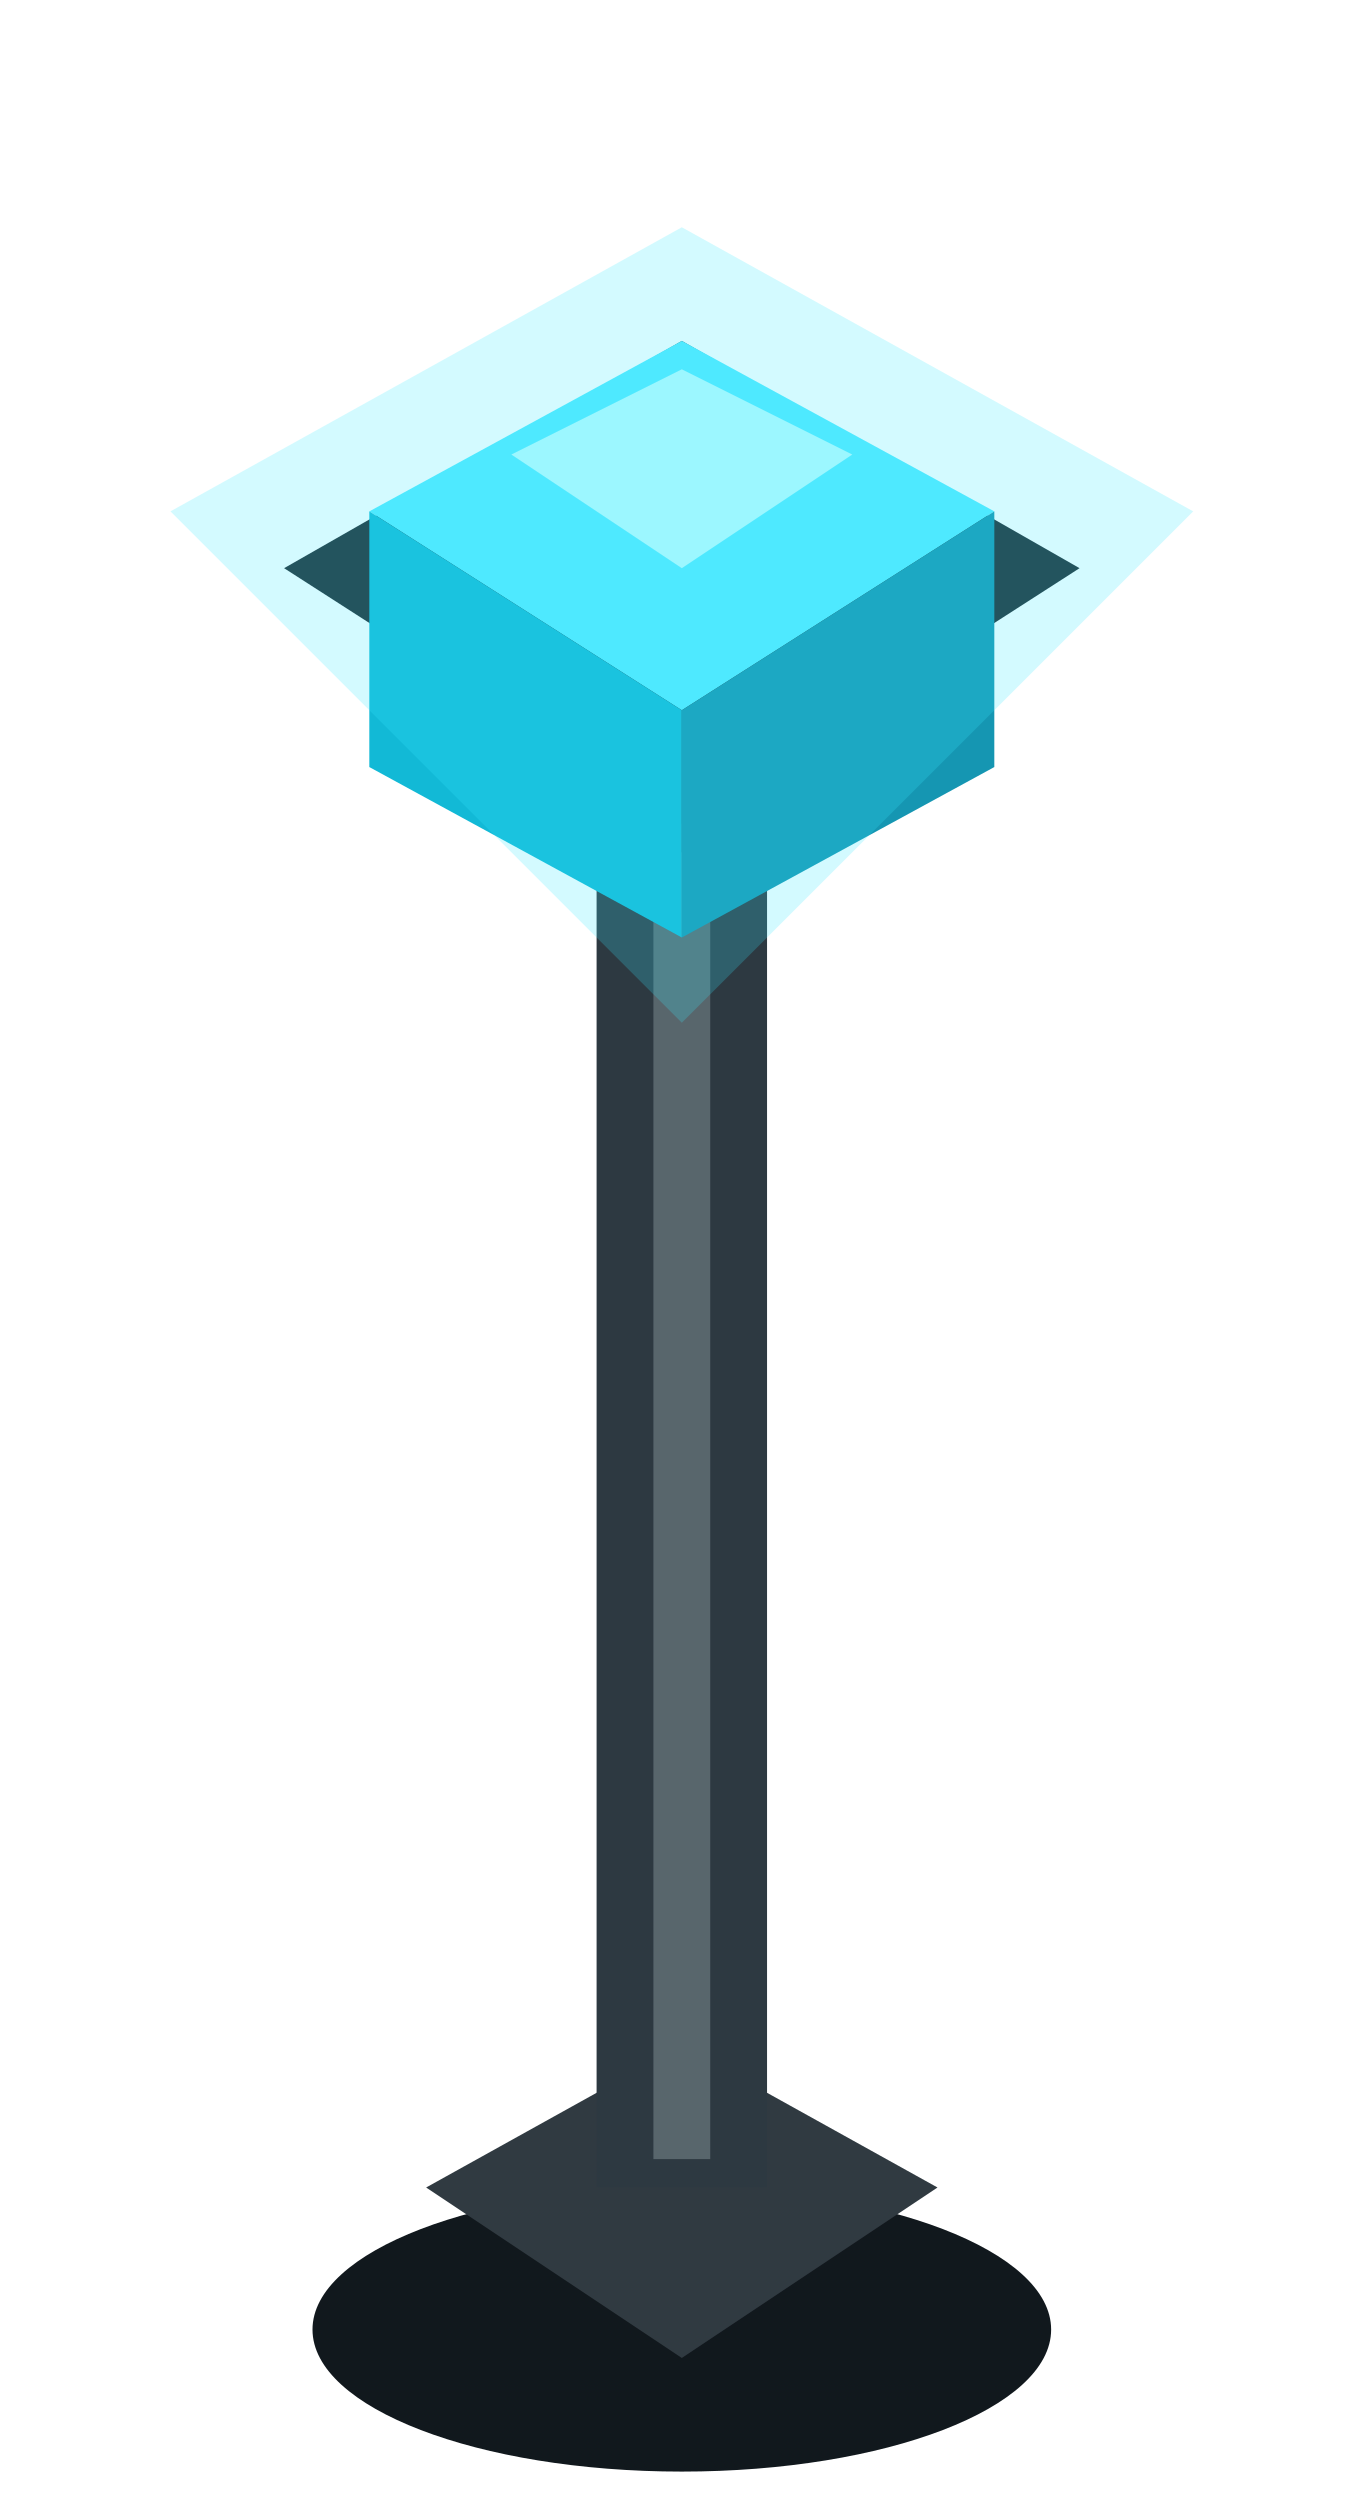
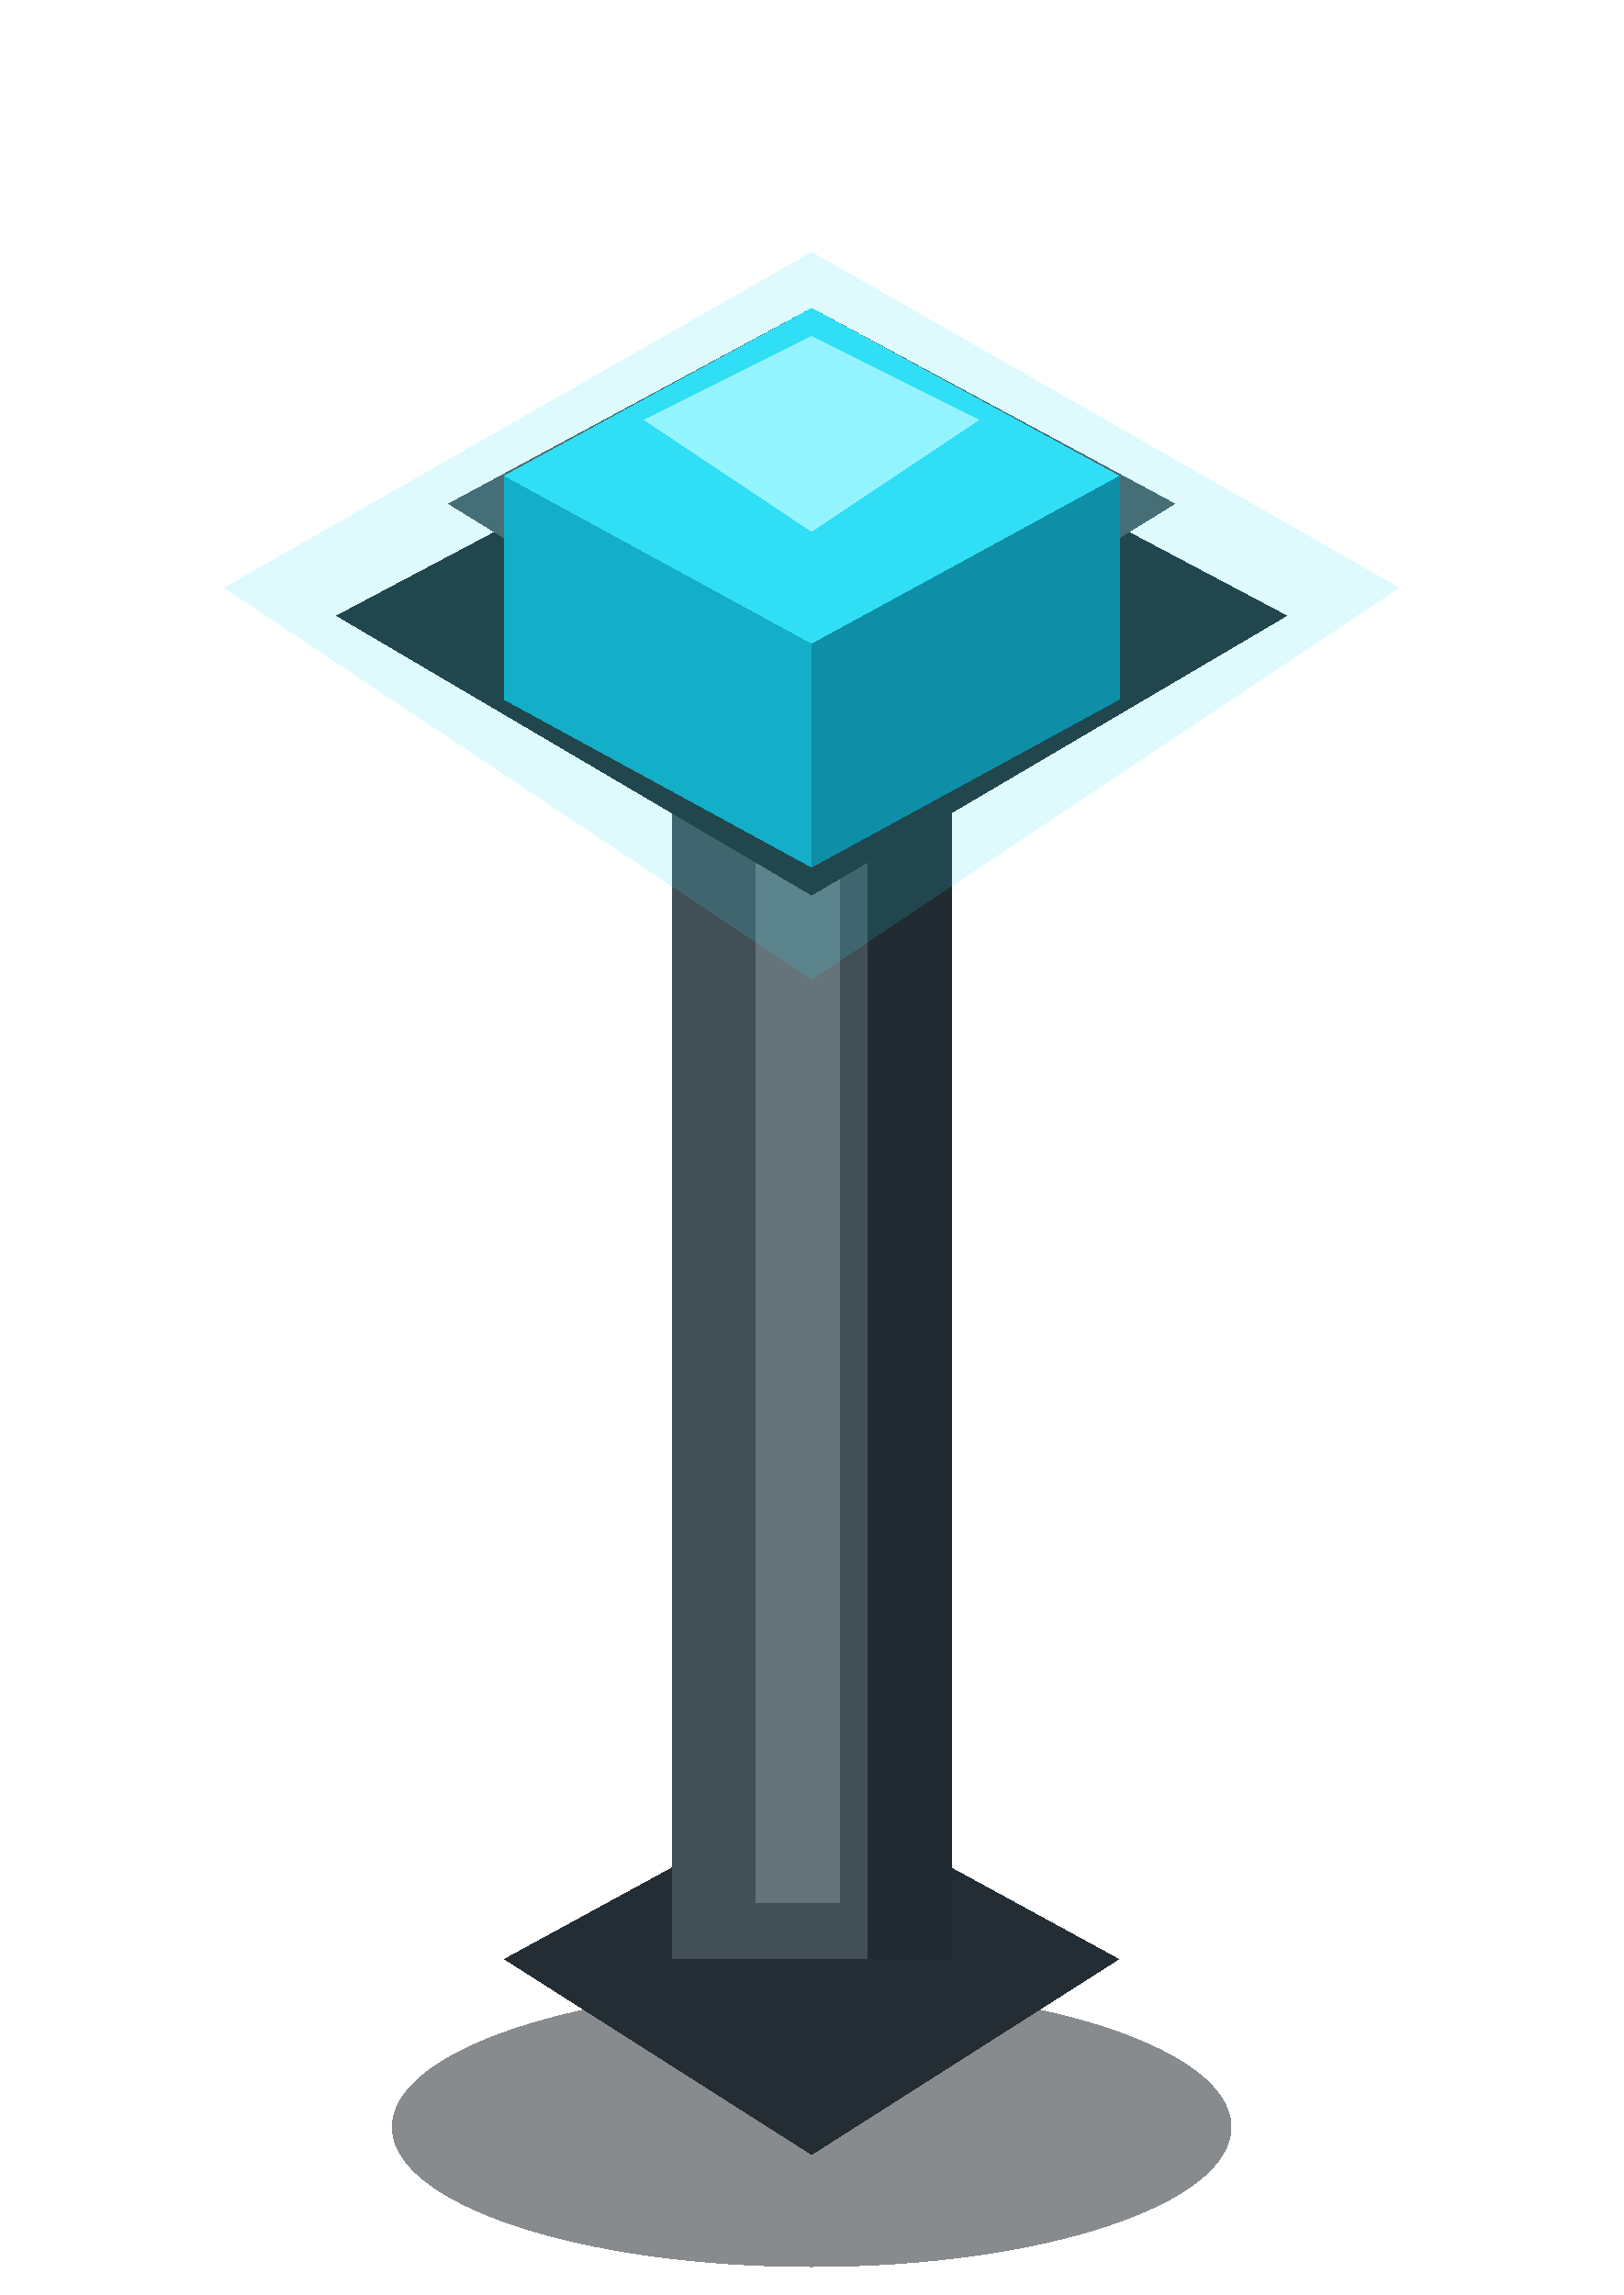
- <svg xmlns="http://www.w3.org/2000/svg" width="48" height="88" viewBox="0 0 48 88">
-   <ellipse cx="24" cy="82" rx="13" ry="5" fill="#11181d" />
-   <path fill="#303a41" d="m15 77 9-5 9 5-9 6z" />
-   <rect x="21" y="27" width="6" height="50" fill="#2d3941" />
-   <rect x="23" y="30" width="2" height="46" fill="#58666c" />
-   <path fill="#1d2a31" d="m10 20 14-8 14 8-14 9z" />
-   <path fill="#55e9ff" d="m13 18 11-6 11 6-11 7z" />
-   <path fill="#12b9d6" d="M13 18v9l11 6v-8z" />
-   <path fill="#1596b2" d="m24 25 11-7v9l-11 6z" />
-   <path fill="#b9fbff" d="m18 16 6-3 6 3-6 4z" />
-   <path fill="#39e7ff" fill-opacity=".22" d="m6 18 18-10 18 10-18 18z" />
+ <svg xmlns="http://www.w3.org/2000/svg" width="58" height="82" viewBox="0 0 58 82" shape-rendering="crispEdges">
+   <ellipse cx="29" cy="76" rx="15" ry="5" fill="#11181d" opacity=".5" />
+   <path fill="#232d33" d="m18 70 11-6 11 6-11 7z" />
+   <path fill="#424f56" d="M24 28h10v42H24z" />
+   <path fill="#65737a" d="M27 30h3v38h-3z" />
+   <path fill="#202a30" d="M31 28h3v42h-3z" />
+   <path fill="#1f292f" d="m12 22 17-9 17 9-17 10z" />
+   <path fill="#4a5960" d="m16 18 13-7 13 7-13 8z" />
+   <path fill="#31dff5" d="m18 17 11-6 11 6-11 6z" />
+   <path fill="#a7f8ff" d="m23 15 6-3 6 3-6 4z" />
+   <path fill="#0ea5c0" d="M18 17v8l11 6v-8z" />
+   <path fill="#087f99" d="m29 23 11-6v8l-11 6z" />
+   <path fill="#2fdcf3" opacity=".16" d="m8 21 21-12 21 12-21 14z" />
</svg>
